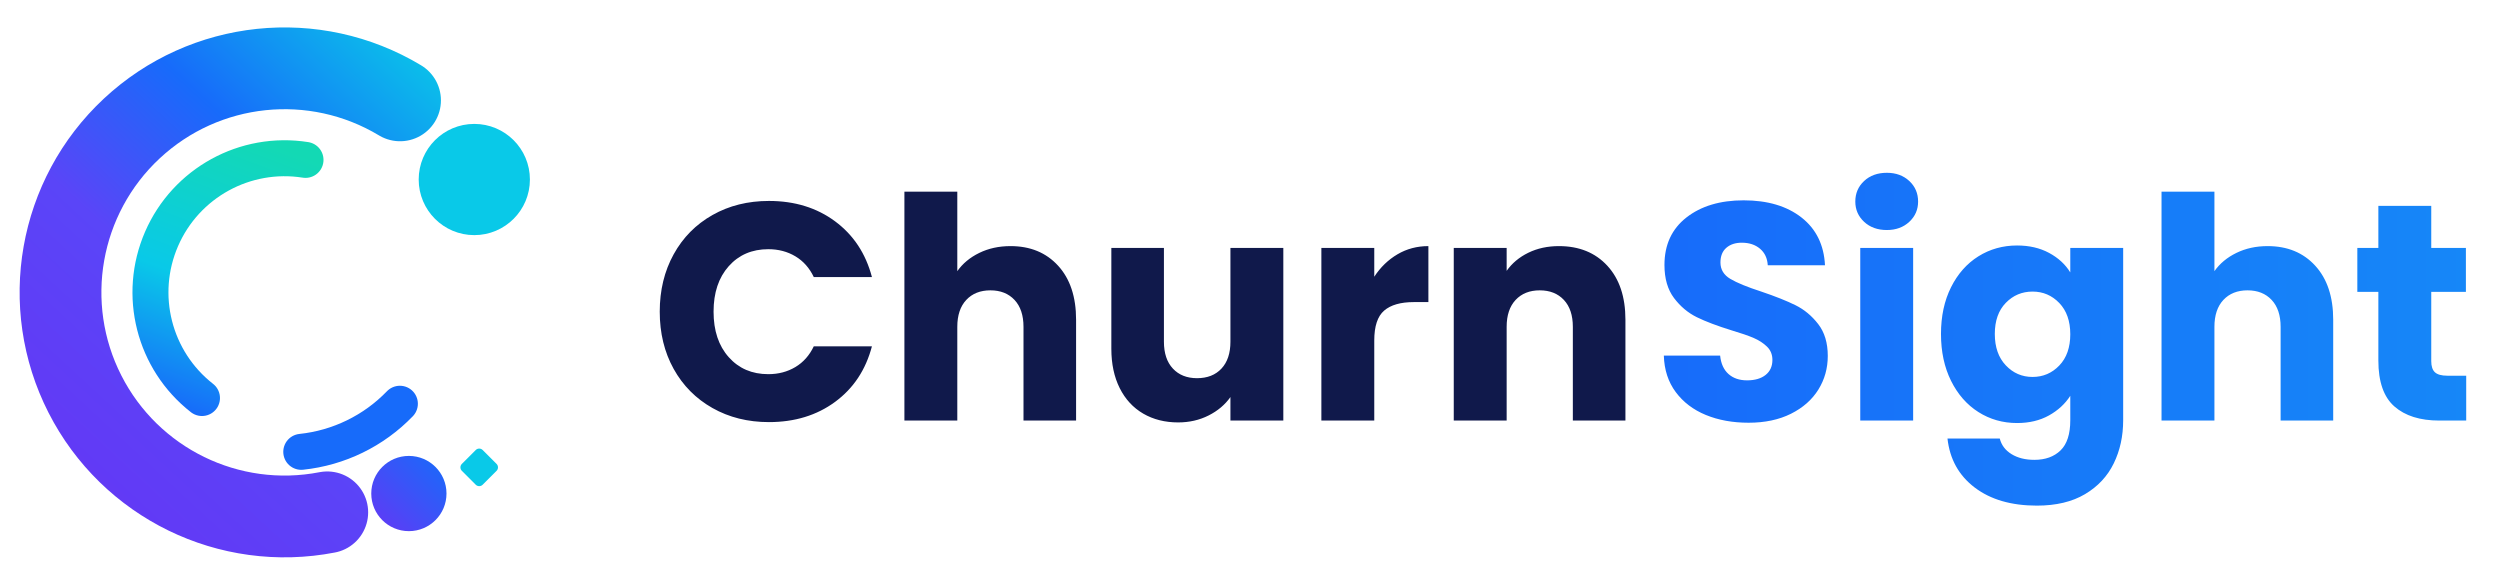
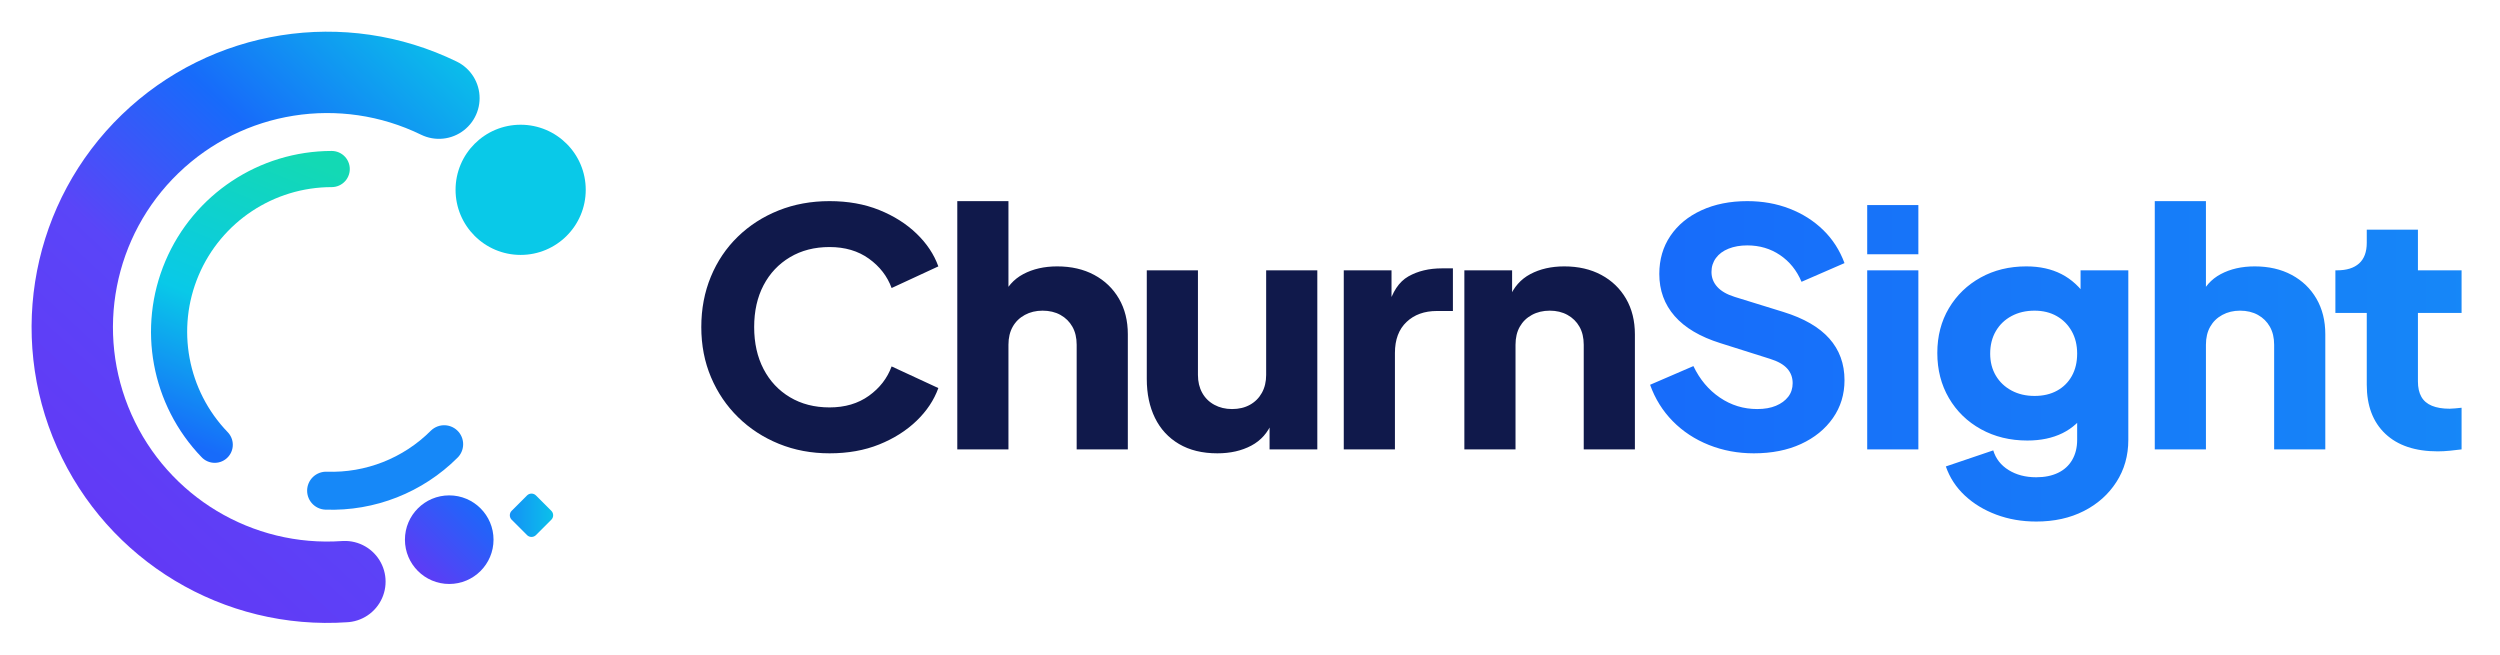
- <svg xmlns="http://www.w3.org/2000/svg" viewBox="0 0 642 150" width="642" height="150" role="img" aria-label="ChurnSight">
-   <g transform="translate(-54.6 -4.3) scale(0.42)">
+ <svg xmlns="http://www.w3.org/2000/svg" viewBox="0 0 573 150" width="573" height="150" role="img" aria-label="ChurnSight">
+   <g transform="translate(-53.68 -4.77) scale(0.4144)">
    <defs>
      <linearGradient id="h-c" x1="170" y1="310" x2="410" y2="50" gradientUnits="userSpaceOnUse">
        <stop offset="0" stop-color="#6338F5" />
        <stop offset="0.38" stop-color="#5A45F8" />
        <stop offset="0.66" stop-color="#176BFA" />
        <stop offset="1" stop-color="#09C9E8" />
      </linearGradient>
-       <linearGradient id="h-inner" x1="300" y1="100" x2="240" y2="260" gradientUnits="userSpaceOnUse">
+       <linearGradient id="h-inner" x1="313" y1="105" x2="248" y2="262" gradientUnits="userSpaceOnUse">
        <stop offset="0" stop-color="#13D9B4" />
        <stop offset="0.55" stop-color="#09C9E8" />
        <stop offset="1" stop-color="#176BFA" />
      </linearGradient>
-       <linearGradient id="h-dot" x1="358" y1="334" x2="402" y2="290" gradientUnits="userSpaceOnUse">
+       <linearGradient id="h-dot" x1="358" y1="330" x2="398" y2="290" gradientUnits="userSpaceOnUse">
        <stop offset="0" stop-color="#6338F5" />
        <stop offset="1" stop-color="#176BFA" />
      </linearGradient>
-       <linearGradient id="h-sight" x1="330" y1="0" x2="600" y2="0" gradientUnits="userSpaceOnUse">
-         <stop offset="0" stop-color="#176BFA" />
-         <stop offset="1" stop-color="#1688F8" />
+       <linearGradient id="h-gem" x1="412" y1="308" x2="435" y2="285" gradientUnits="userSpaceOnUse">
+         <stop offset="0" stop-color="#1688F8" />
+         <stop offset="1" stop-color="#09C9E8" />
      </linearGradient>
    </defs>
    <g fill="none" stroke-linecap="round">
-       <path d="M374.6 71.6 A137 137 0 1 0 330.1 323.5" stroke="url(#h-c)" stroke-width="50" />
-       <path d="M316.8 108.0 A82 82 0 0 0 253.5 253.6" stroke="url(#h-inner)" stroke-width="22" />
-       <path d="M314.2 286.5 A98 98 0 0 0 374.5 257.1" stroke="#176BFA" stroke-width="22" />
+       <path d="M320.3 333.2 A141 141 0 1 1 372.3 65.8" stroke="url(#h-c)" stroke-width="45" />
+       <path d="M248.3 257.5 A90 90 0 0 1 313.0 105.0" stroke="url(#h-inner)" stroke-width="20" />
+       <path d="M375.2 257.2 A88 88 0 0 1 309.9 282.9" stroke="#1688F8" stroke-width="21" />
    </g>
-     <circle cx="420" cy="120" r="34" fill="#09C9E8" />
-     <circle cx="380" cy="312" r="23" fill="url(#h-dot)" />
-     <rect x="414" y="287" width="18" height="18" rx="3" transform="rotate(45 423 296)" fill="#09C9E8" />
+     <circle cx="417.5" cy="116.5" r="36" fill="#09C9E8" />
+     <circle cx="378" cy="310" r="24.5" fill="url(#h-dot)" />
+     <rect x="414" y="287" width="19" height="19" rx="3.5" transform="rotate(45 423.5 296.5)" fill="url(#h-gem)" />
  </g>
  <defs>
-     <linearGradient id="h-sight-h" x1="422" y1="0" x2="642" y2="0" gradientUnits="userSpaceOnUse">
+     <linearGradient id="h-sight-h" x1="376" y1="0" x2="573" y2="0" gradientUnits="userSpaceOnUse">
      <stop offset="0" stop-color="#176BFA" />
      <stop offset="1" stop-color="#1688F8" />
    </linearGradient>
  </defs>
-   <path d="M197.461 51.603Q207.39 51.603 214.46 56.845Q221.529 62.088 223.912 71.143H208.979Q207.311 67.648 204.252 65.821Q201.194 63.994 197.302 63.994Q191.027 63.994 187.135 68.363Q183.243 72.732 183.243 80.04Q183.243 87.348 187.135 91.716Q191.027 96.085 197.302 96.085Q201.194 96.085 204.252 94.258Q207.311 92.431 208.979 88.936H223.912Q221.529 97.991 214.46 103.194Q207.39 108.397 197.461 108.397Q189.359 108.397 182.965 104.783Q176.57 101.169 172.996 94.735Q169.421 88.301 169.421 80.04Q169.421 71.779 172.996 65.305Q176.57 58.831 182.965 55.217Q189.359 51.603 197.461 51.603ZM276.338 82.105V108.0H262.834V83.932Q262.834 79.484 260.53 77.021Q258.227 74.559 254.335 74.559Q250.443 74.559 248.139 77.021Q245.835 79.484 245.835 83.932V108.0H232.252V49.22H245.835V69.634Q247.901 66.695 251.475 64.948Q255.05 63.2 259.498 63.2Q267.123 63.2 271.73 68.244Q276.338 73.288 276.338 82.105ZM329.557 63.677V108.0H315.974V101.963Q313.909 104.902 310.374 106.689Q306.84 108.477 302.55 108.477Q297.467 108.477 293.574 106.213Q289.682 103.949 287.538 99.66Q285.393 95.37 285.393 89.572V63.677H298.896V87.745Q298.896 92.193 301.2 94.655Q303.504 97.118 307.396 97.118Q311.367 97.118 313.671 94.655Q315.974 92.193 315.974 87.745V63.677ZM366.811 63.2V77.577H363.078Q357.994 77.577 355.452 79.762Q352.911 81.946 352.911 87.427V108.0H339.328V63.677H352.911V71.064Q355.294 67.41 358.868 65.305Q362.443 63.2 366.811 63.2ZM417.41 82.105V108.0H403.906V83.932Q403.906 79.484 401.603 77.021Q399.299 74.559 395.407 74.559Q391.515 74.559 389.211 77.021Q386.908 79.484 386.908 83.932V108.0H373.325V63.677H386.908V69.555Q388.973 66.616 392.468 64.908Q395.963 63.2 400.332 63.2Q408.116 63.2 412.763 68.244Q417.41 73.288 417.41 82.105Z" fill="#10194B" />
-   <path d="M427.274 91.319H441.73Q442.048 94.417 443.875 96.045Q445.702 97.674 448.641 97.674Q451.66 97.674 453.407 96.284Q455.155 94.894 455.155 92.431Q455.155 90.366 453.765 89.016Q452.374 87.665 450.349 86.791Q448.323 85.918 444.59 84.806Q439.189 83.138 435.773 81.47Q432.357 79.801 429.895 76.545Q427.433 73.288 427.433 68.045Q427.433 60.261 433.072 55.852Q438.712 51.444 447.767 51.444Q456.982 51.444 462.621 55.852Q468.261 60.261 468.658 68.125H453.963Q453.804 65.424 451.977 63.875Q450.15 62.326 447.291 62.326Q444.828 62.326 443.319 63.637Q441.81 64.948 441.81 67.41Q441.81 70.111 444.352 71.62Q446.894 73.129 452.295 74.877Q457.696 76.704 461.072 78.372Q464.448 80.04 466.911 83.217Q469.373 86.394 469.373 91.399Q469.373 96.165 466.95 100.057Q464.528 103.949 459.921 106.252Q455.313 108.556 449.038 108.556Q442.922 108.556 438.077 106.57Q433.231 104.584 430.332 100.692Q427.433 96.8 427.274 91.319ZM476.443 51.762Q476.443 48.584 478.706 46.479Q480.97 44.374 484.545 44.374Q488.04 44.374 490.304 46.479Q492.567 48.584 492.567 51.762Q492.567 54.86 490.304 56.965Q488.04 59.07 484.545 59.07Q480.97 59.07 478.706 56.965Q476.443 54.86 476.443 51.762ZM491.296 63.677V108.0H477.713V63.677ZM531.648 69.952V63.677H545.231V107.921Q545.231 114.037 542.809 119.001Q540.386 123.966 535.421 126.905Q530.457 129.844 523.07 129.844Q513.22 129.844 507.104 125.197Q500.987 120.55 500.113 112.607H513.538Q514.173 115.149 516.556 116.618Q518.939 118.088 522.434 118.088Q526.644 118.088 529.146 115.665Q531.648 113.243 531.648 107.921V101.645Q529.662 104.743 526.167 106.689Q522.672 108.635 517.986 108.635Q512.505 108.635 508.057 105.816Q503.609 102.996 501.027 97.793Q498.445 92.59 498.445 85.759Q498.445 78.928 501.027 73.765Q503.609 68.601 508.057 65.821Q512.505 63.041 517.986 63.041Q522.672 63.041 526.207 64.948Q529.742 66.854 531.648 69.952ZM521.957 74.877Q517.906 74.877 515.087 77.776Q512.267 80.675 512.267 85.759Q512.267 90.843 515.087 93.821Q517.906 96.8 521.957 96.8Q526.009 96.8 528.828 93.861Q531.648 90.922 531.648 85.838Q531.648 80.755 528.828 77.816Q526.009 74.877 521.957 74.877ZM599.166 82.105V108.0H585.662V83.932Q585.662 79.484 583.359 77.021Q581.055 74.559 577.163 74.559Q573.271 74.559 570.967 77.021Q568.664 79.484 568.664 83.932V108.0H555.081V49.22H568.664V69.634Q570.729 66.695 574.304 64.948Q577.878 63.2 582.326 63.2Q589.952 63.2 594.559 68.244Q599.166 73.288 599.166 82.105ZM633.322 96.482V108.0H626.411Q619.024 108.0 614.894 104.386Q610.763 100.772 610.763 92.59V74.956H605.362V63.677H610.763V52.874H624.346V63.677H633.243V74.956H624.346V92.749Q624.346 94.735 625.299 95.609Q626.252 96.482 628.477 96.482Z" fill="url(#h-sight-h)" />
+   <path d="M190.131 103.902Q183.877 103.902 178.522 101.722Q173.167 99.542 169.18 95.634Q165.193 91.725 162.965 86.463Q160.737 81.201 160.737 74.962Q160.737 68.723 162.926 63.424Q165.115 58.125 169.102 54.254Q173.089 50.383 178.443 48.24Q183.798 46.098 190.131 46.098Q196.463 46.098 201.505 48.128Q206.547 50.157 210.065 53.54Q213.583 56.922 215.068 61.056L204.358 66.017Q202.873 61.958 199.16 59.29Q195.446 56.621 190.131 56.621Q184.971 56.621 181.062 58.952Q177.154 61.282 175.004 65.379Q172.854 69.475 172.854 74.962Q172.854 80.45 175.004 84.584Q177.154 88.718 181.062 91.048Q184.971 93.379 190.131 93.379Q195.446 93.379 199.16 90.71Q202.873 88.042 204.358 83.983L215.068 88.944Q213.583 93.078 210.065 96.46Q206.547 99.843 201.505 101.872Q196.463 103.902 190.131 103.902ZM219.411 103.0V46.098H231.137V70.077L229.73 68.272Q231.216 64.589 234.538 62.823Q237.86 61.056 242.316 61.056Q247.163 61.056 250.798 63.011Q254.433 64.965 256.466 68.46Q258.498 71.956 258.498 76.616V103.0H246.772V79.021Q246.772 76.616 245.795 74.887Q244.818 73.158 243.059 72.181Q241.3 71.204 238.955 71.204Q236.688 71.204 234.89 72.181Q233.092 73.158 232.115 74.887Q231.137 76.616 231.137 79.021V103.0ZM279.024 103.902Q273.864 103.902 270.229 101.76Q266.594 99.617 264.718 95.784Q262.841 91.95 262.841 86.839V61.958H274.568V85.937Q274.568 88.267 275.545 90.034Q276.522 91.8 278.32 92.777Q280.118 93.754 282.385 93.754Q284.73 93.754 286.489 92.777Q288.248 91.8 289.225 90.034Q290.203 88.267 290.203 85.937V61.958H301.929V103.0H290.984V94.882L291.61 96.686Q290.124 100.369 286.802 102.136Q283.48 103.902 279.024 103.902ZM307.992 103.0V61.958H318.936V71.805L318.154 70.377Q319.561 65.191 322.806 63.349Q326.05 61.507 330.506 61.507H333.007V71.279H329.333Q325.034 71.279 322.376 73.797Q319.718 76.315 319.718 80.901V103.0ZM335.631 103.0V61.958H346.575V70.077L345.95 68.272Q347.435 64.589 350.757 62.823Q354.08 61.056 358.536 61.056Q363.383 61.056 367.018 63.011Q370.653 64.965 372.685 68.46Q374.718 71.956 374.718 76.639V103.0H362.992V79.021Q362.992 76.616 362.014 74.887Q361.037 73.158 359.271 72.181Q357.505 71.204 355.206 71.204Q352.907 71.204 351.109 72.181Q349.311 73.158 348.334 74.887Q347.357 76.616 347.357 79.021V103.0Z" fill="#10194B" />
+   <path d="M401.966 103.902Q396.494 103.902 391.686 101.985Q386.878 100.068 383.399 96.536Q379.921 93.003 378.201 88.192L388.129 83.907Q390.318 88.493 394.188 91.123Q398.057 93.754 402.748 93.754Q405.249 93.754 407.047 93.003Q408.845 92.251 409.862 90.936Q410.878 89.62 410.878 87.816Q410.878 85.862 409.627 84.471Q408.376 83.081 405.718 82.254L394.305 78.646Q387.347 76.466 383.829 72.444Q380.312 68.423 380.312 62.785Q380.312 57.824 382.852 54.066Q385.393 50.307 389.966 48.203Q394.539 46.098 400.481 46.098Q405.718 46.098 410.174 47.827Q414.63 49.556 417.874 52.713Q421.119 55.87 422.76 60.305L412.91 64.589Q411.269 60.681 407.985 58.463Q404.702 56.246 400.481 56.246Q398.057 56.246 396.181 56.997Q394.305 57.749 393.289 59.14Q392.272 60.53 392.272 62.334Q392.272 64.289 393.601 65.754Q394.93 67.22 397.588 68.047L408.767 71.505Q415.803 73.685 419.282 77.593Q422.76 81.502 422.76 87.14Q422.76 92.026 420.102 95.821Q417.444 99.617 412.793 101.76Q408.142 103.902 401.966 103.902ZM427.963 103.0V61.958H439.689V103.0ZM427.963 58.275V47H439.689V58.275ZM466.703 119.537Q461.778 119.537 457.557 117.958Q453.335 116.38 450.325 113.561Q447.316 110.742 445.987 106.909L456.853 103.226Q457.713 106.082 460.371 107.736Q463.029 109.389 466.703 109.389Q469.595 109.389 471.706 108.374Q473.817 107.36 474.95 105.405Q476.084 103.451 476.084 100.82V91.424L478.351 94.13Q476.162 97.588 472.722 99.279Q469.283 100.97 464.67 100.97Q458.729 100.97 454.039 98.377Q449.348 95.784 446.69 91.236Q444.032 86.689 444.032 80.901Q444.032 75.113 446.69 70.64Q449.348 66.168 453.961 63.612Q458.573 61.056 464.436 61.056Q469.048 61.056 472.488 62.823Q475.928 64.589 478.351 68.197L476.866 70.903V61.958H487.81V100.82Q487.81 106.232 485.074 110.479Q482.338 114.726 477.608 117.132Q472.879 119.537 466.703 119.537ZM466.312 90.748Q469.283 90.748 471.472 89.545Q473.661 88.342 474.872 86.162Q476.084 83.983 476.084 81.051Q476.084 78.119 474.833 75.902Q473.582 73.685 471.394 72.444Q469.205 71.204 466.312 71.204Q463.342 71.204 461.035 72.444Q458.729 73.685 457.439 75.902Q456.149 78.119 456.149 81.051Q456.149 83.907 457.439 86.087Q458.729 88.267 461.035 89.507Q463.342 90.748 466.312 90.748ZM493.873 103.0V46.098H505.599V70.077L504.192 68.272Q505.677 64.589 509 62.823Q512.322 61.056 516.778 61.056Q521.625 61.056 525.26 63.011Q528.895 64.965 530.928 68.46Q532.96 71.956 532.96 76.616V103.0H521.234V79.021Q521.234 76.616 520.257 74.887Q519.28 73.158 517.521 72.181Q515.762 71.204 513.417 71.204Q511.15 71.204 509.352 72.181Q507.554 73.158 506.576 74.887Q505.599 76.616 505.599 79.021V103.0ZM558.723 103.451Q550.984 103.451 546.723 99.43Q542.463 95.408 542.463 88.192V71.73H535.271V61.958H535.662Q538.945 61.958 540.704 60.38Q542.463 58.801 542.463 55.644V52.638H554.189V61.958H564.195V71.73H554.189V87.44Q554.189 89.545 554.971 90.936Q555.752 92.326 557.394 93.003Q559.036 93.679 561.459 93.679Q562.006 93.679 562.71 93.604Q563.414 93.529 564.195 93.454V103.0Q563.023 103.15 561.537 103.301Q560.052 103.451 558.723 103.451Z" fill="url(#h-sight-h)" />
</svg>
